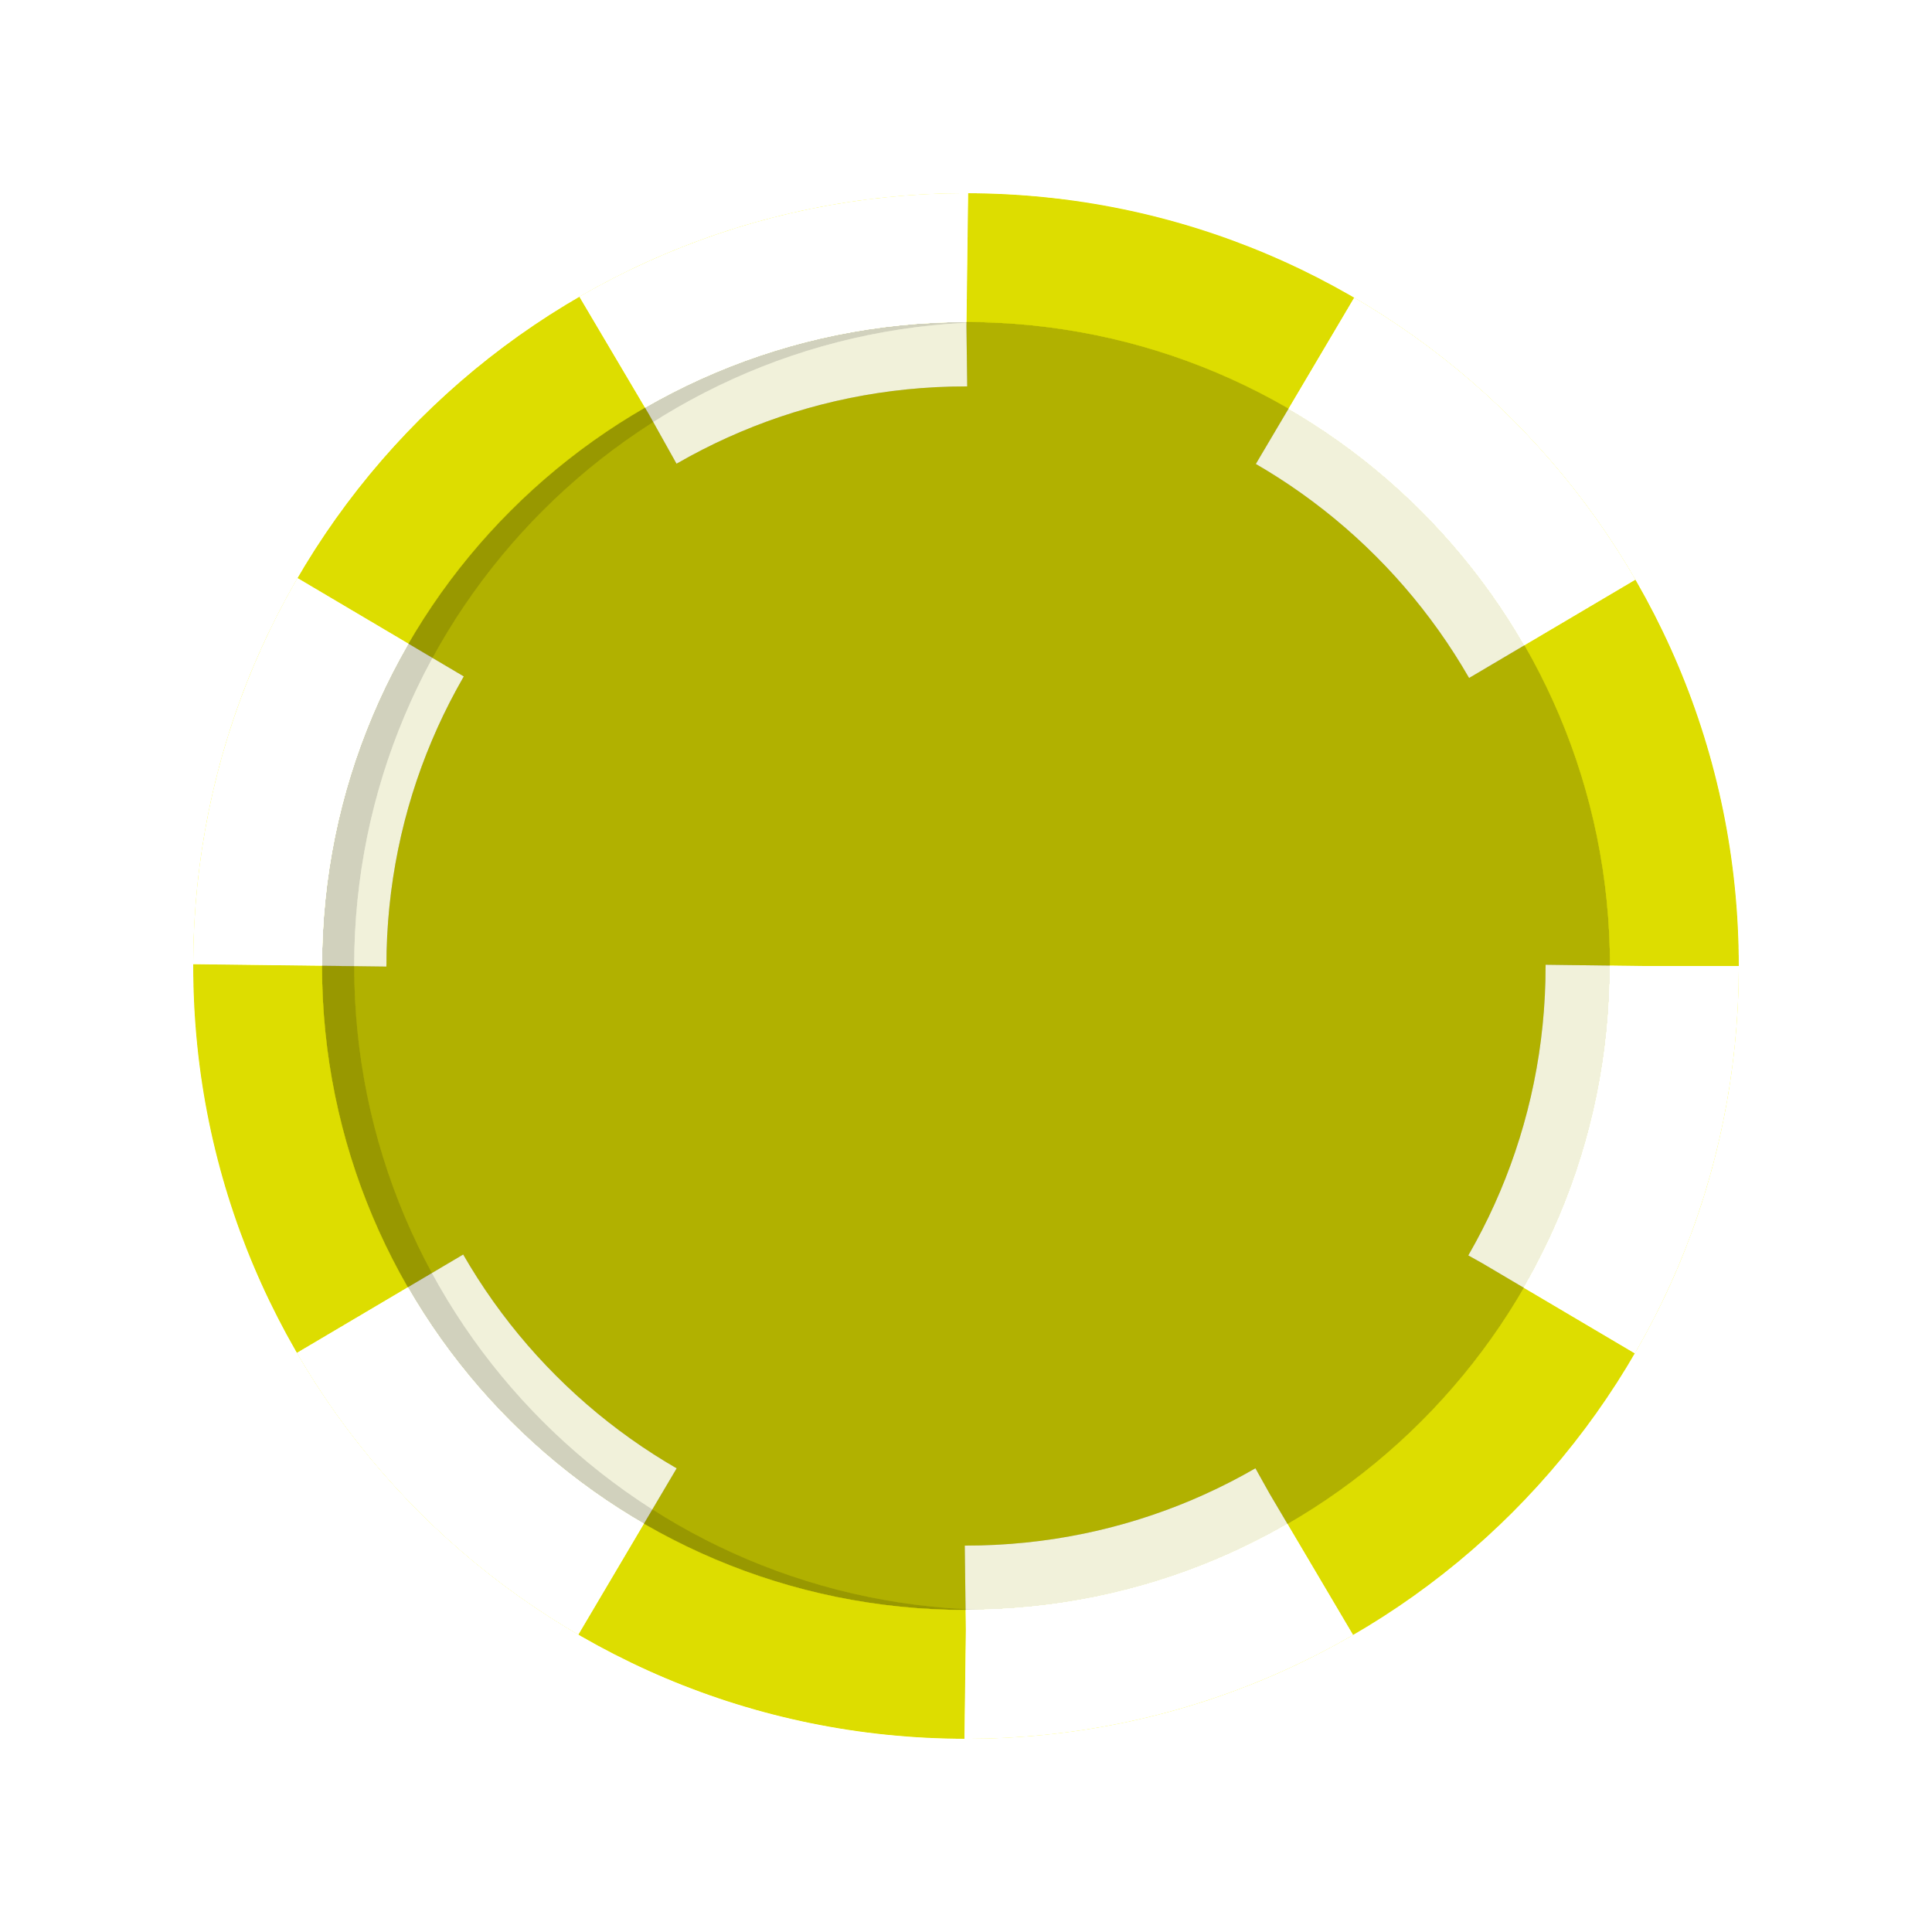
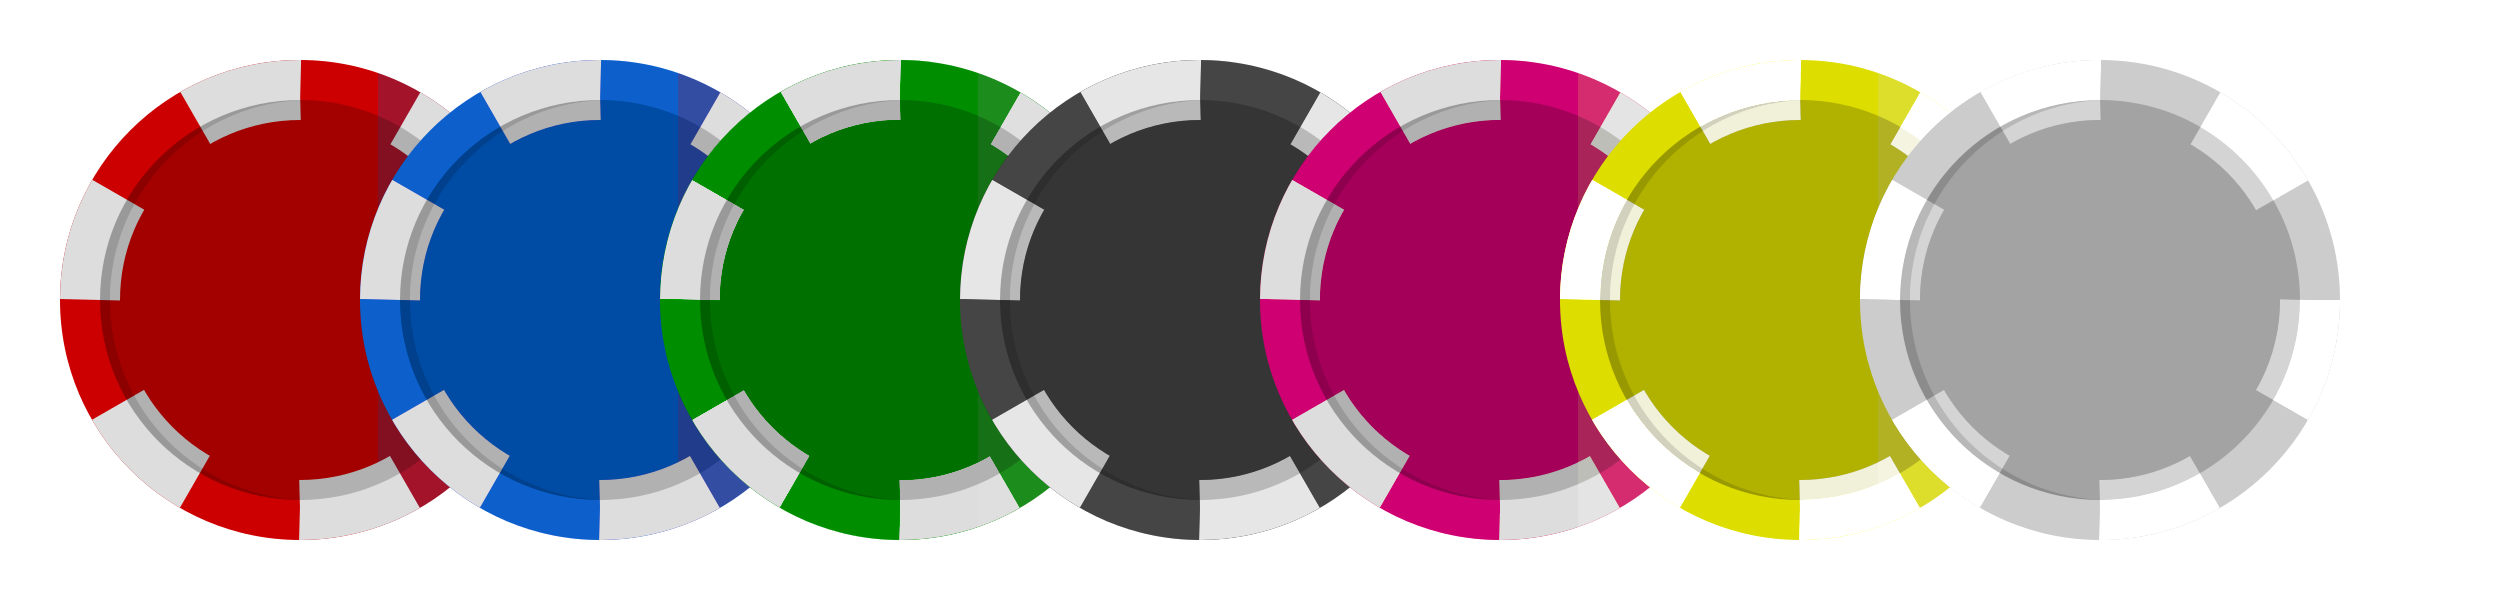
- <svg xmlns="http://www.w3.org/2000/svg" viewBox="-60 -60 120 120">
-   <filter id="multiply">
-     <feBlend in2="BackgroundImage" in="SourceGraphic" mode="multiply" />
-   </filter>
-   <filter id="grey">
-     <feColorMatrix values="1 0 0.5 0 0 1 0 0.5 0 0 1 0 0.5 0 0 0 0 0 1 0" />
-   </filter>
-   <filter id="black">
-     <feColorMatrix values="0.1 1 0 0 0 0.1 1 0 0 0 0.1 1 0 0 0 0 0 0 1 0" />
-   </filter>
-   <filter id="yel">
-     <feColorMatrix values="1.2 0 .8 0 0 1.2 .8 0 0 0 0 .8 .8 0 0 0 0 0 1 0" />
-   </filter>
-   <g filter="url(#yel)">
-     <circle r="48" fill="#c00" />
-     <circle r="42" fill="transparent" stroke="#ddd" stroke-width="12" stroke-dasharray="22" />
-     <circle r="40" opacity="0.2" filter="url(#multiply)" />
-     <path fill="#555" d="m0 -40a1 1 0 1 0 0 80h2a1 1 0 1 1 0 -80" opacity=".2" filter="url(#multiply)" />
+ <svg xmlns="http://www.w3.org/2000/svg" xmlns:xlink="http://www.w3.org/1999/xlink" viewBox="-60 -60 500 120">
+   <defs>
+     <style>
+       .chip-5 { filter: url(#red) }
+       .chip-10 { filter: url(#blue) }
+       .chip-25 { filter: url(#green) }
+       .chip-100 { filter: url(#black) }
+       .chip-500 { filter: url(#pink) }
+       .chip-1000 { filter: url(#yellow) }
+       .disabled { filter: url(#grey) }
+     </style>
+     <filter id="multiply">
+       <feBlend in2="BackgroundImage" in="SourceGraphic" mode="multiply" />
+     </filter>
+     <filter id="pink">
+       <feColorMatrix in="SourceGraphic" type="hueRotate" values="-20" />
+     </filter>
+     <filter id="blue">
+       <feColorMatrix in="SourceGraphic" type="hueRotate" values="240" />
+     </filter>
+     <filter id="red">
+       <feColorMatrix in="SourceGraphic" type="hueRotate" values="0" />
+     </filter>
+     <filter id="yellow">
+       <feColorMatrix values="1.2 0 .8 0 0 1.2 .8 0 0 0 0 .8 .8 0 0 0 0 0 1 0" />
+     </filter>
+     <filter id="green">
+       <feColorMatrix in="SourceGraphic" type="hueRotate" values="120" />
+     </filter>
+     <filter id="black">
+       <feColorMatrix values="0.1 1 0 0 0 0.1 1 0 0 0 0.1 1 0 0 0 0 0 0 1 0" />
+     </filter>
+     <filter id="grey">
+       <feColorMatrix values="1 0 0.5 0 0 1 0 0.5 0 0 1 0 0.5 0 0 0 0 0 1 0" />
+     </filter>
+     <g id="mrChips">
+       <circle r="48" fill="#c00" />
+       <circle r="42" fill="transparent" stroke="#ddd" stroke-width="12" stroke-dasharray="22" />
+       <circle r="40" opacity="0.2" filter="url(#mlt)" />
+       <path fill="#555" d="m0 -40a1 1 0 1 0 0 80h2a1 1 0 1 1 0 -80" opacity=".2" filter="url(#multiply)" />
+     </g>
+   </defs>
+   <g transform="translate()" class="chip-5">
+     <use xlink:href="#mrChips" />
+   </g>
+   <g transform="translate(60)" class="chip-10">
+     <use xlink:href="#mrChips" />
+   </g>
+   <g transform="translate(120)" class="chip-25">
+     <use xlink:href="#mrChips" />
+   </g>
+   <g transform="translate(180)" class="chip-100">
+     <use xlink:href="#mrChips" />
+   </g>
+   <g transform="translate(240)" class="chip-500">
+     <use xlink:href="#mrChips" />
+   </g>
+   <g transform="translate(300)" class="chip-1000">
+     <use xlink:href="#mrChips" />
+   </g>
+   <g transform="translate(360)" class="disabled">
+     <use xlink:href="#mrChips" />
  </g>
</svg>
